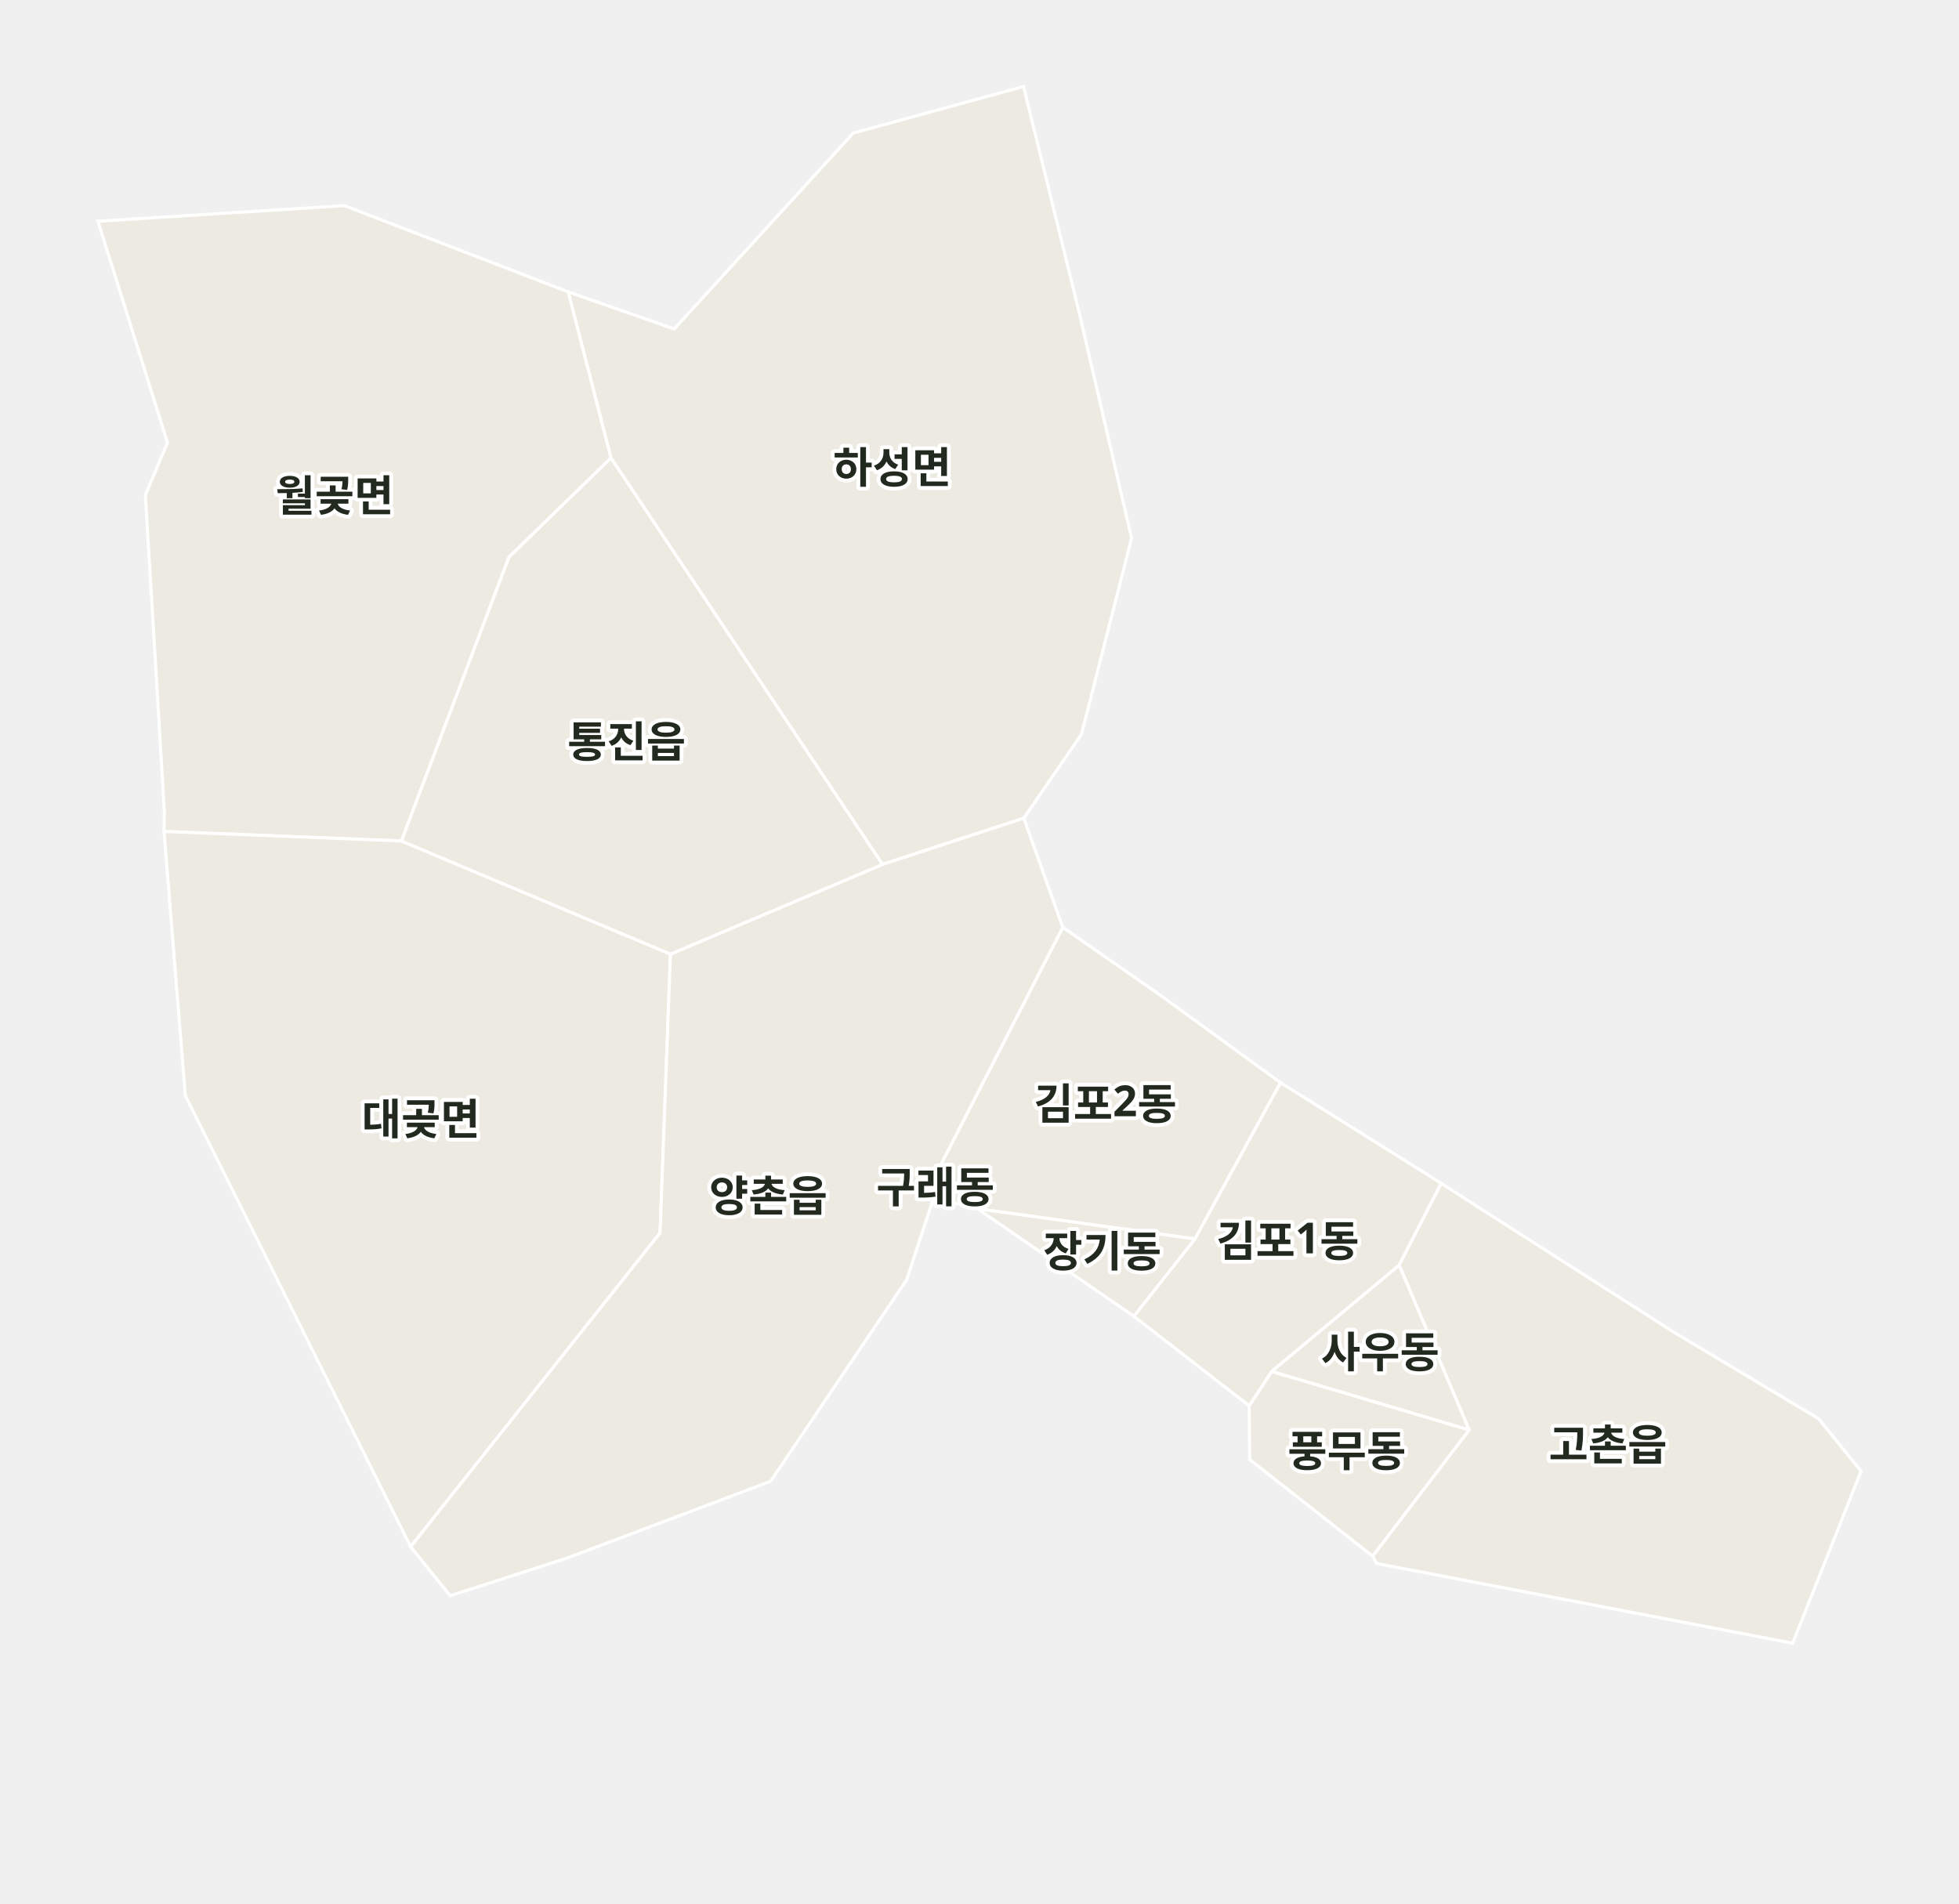
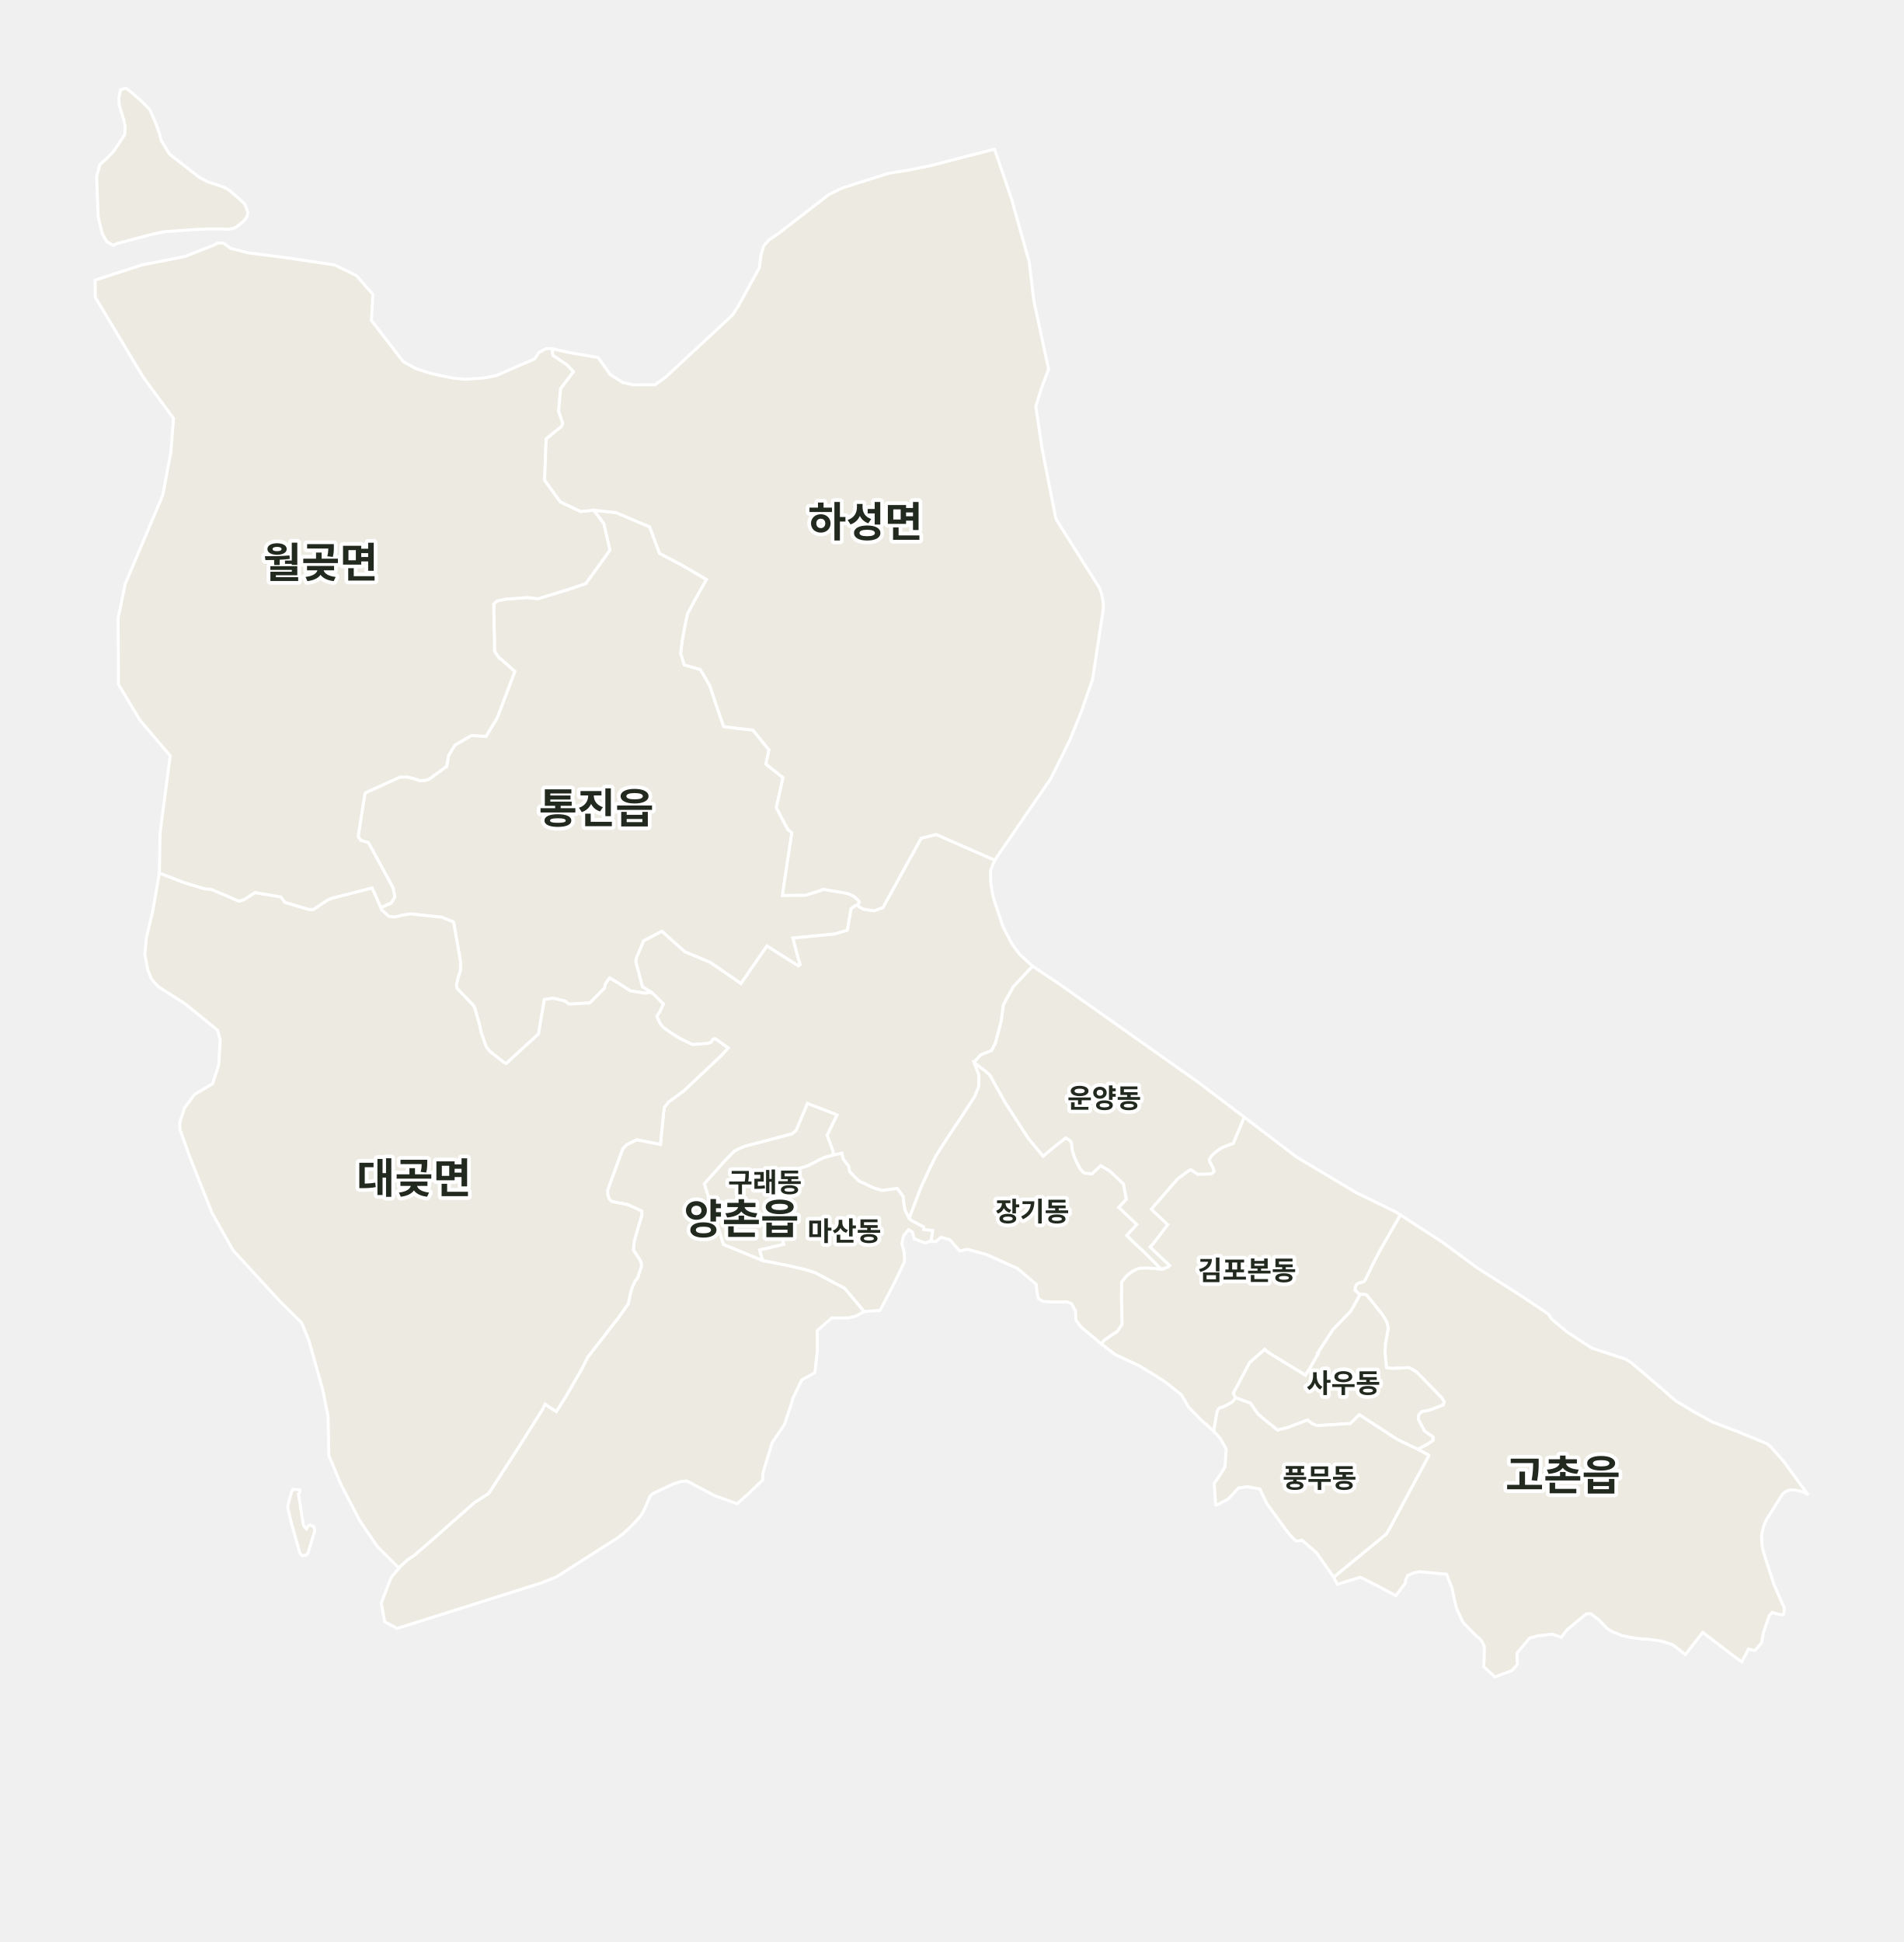
- <svg xmlns="http://www.w3.org/2000/svg" id="gimpo-map" viewBox="0 0 640 622">
+ <svg xmlns="http://www.w3.org/2000/svg" id="gimpo-map" viewBox="0 0 640 653">
  <style>
path { fill: #eceae1; stroke: #ffffff; stroke-width: 1; }
text.sgg-label {
  fill: #22291f;
  font-family: "Pretendard", "Noto Sans KR", "Malgun Gothic", sans-serif;
  font-weight: 700;
  text-anchor: middle;
  pointer-events: none;
  paint-order: stroke;
  stroke: #ffffff;
  stroke-width: 2.5px;
  stroke-linejoin: round;
}
+ text.sgg-label.small { font-size: 9px; }
</style>
  <g class="sgg-paths">
-     <path id="emd-3123058" data-name="구래동" d="M 305.54,391.55 L 304.23,393.73 L 306.94,381.34 L 305.54,391.55 Z" />
-     <path id="emd-3123057" data-name="김포2동" d="M 347.20,302.98 L 378.66,324.86 L 418.35,353.74 L 390.39,404.79 L 319.38,394.93 L 305.54,391.55 L 306.94,381.34 L 347.20,302.98 Z" />
-     <path id="emd-3123056" data-name="장기동" d="M 319.38,394.93 L 390.39,404.79 L 370.47,430.08 L 319.38,394.93 Z" />
-     <path id="emd-3123054" data-name="풍무동" d="M 415.45,448.05 L 480.00,467.18 L 448.46,508.44 L 408.27,476.85 L 408.10,459.29 L 415.45,448.05 Z" />
-     <path id="emd-3123053" data-name="사우동" d="M 457.13,413.31 L 480.00,467.18 L 415.45,448.05 L 457.13,413.31 Z" />
-     <path id="emd-3123051" data-name="김포1동" d="M 418.35,353.74 L 470.85,386.61 L 457.13,413.31 L 415.45,448.05 L 408.10,459.29 L 370.47,430.08 L 390.39,404.79 L 418.35,353.74 Z" />
-     <path id="emd-3123036" data-name="하성면" d="M 352.58,102.24 L 369.68,175.81 L 353.32,239.89 L 334.47,267.32 L 288.30,282.43 L 199.59,149.64 L 185.63,95.38 L 220.26,107.48 L 278.73,43.50 L 334.39,28.26 L 352.58,102.24 Z" />
-     <path id="emd-3123035" data-name="월곶면" d="M 185.63,95.38 L 199.59,149.64 L 166.27,182.05 L 131.15,274.77 L 53.59,271.66 L 53.69,264.87 L 47.49,161.71 L 54.72,144.62 L 32.00,72.29 L 112.52,67.19 L 185.63,95.38 Z" />
-     <path id="emd-3123034" data-name="대곶면" d="M 131.15,274.77 L 219.04,311.73 L 215.64,402.84 L 134.15,505.36 L 60.55,357.96 L 53.59,271.66 L 131.15,274.77 Z" />
-     <path id="emd-3123013" data-name="양촌읍" d="M 288.30,282.43 L 334.47,267.32 L 347.20,302.98 L 306.94,381.34 L 304.23,393.73 L 296.19,418.14 L 251.76,483.96 L 185.35,509.02 L 147.08,521.36 L 134.15,505.36 L 215.64,402.84 L 219.04,311.73 L 288.30,282.43 Z" />
-     <path id="emd-3123012" data-name="고촌읍" d="M 470.85,386.61 L 481.02,393.18 L 546.63,435.13 L 594.13,463.54 L 608.00,480.67 L 585.66,536.86 L 449.68,510.80 L 448.46,508.44 L 480.00,467.18 L 457.13,413.31 L 470.85,386.61 Z" />
-     <path id="emd-3123011" data-name="통진읍" d="M 131.15,274.77 L 166.27,182.05 L 199.59,149.64 L 288.30,282.43 L 219.04,311.73 L 131.15,274.77 Z" />
+     <path id="emd-1" data-name="통진읍" d="M 288.30,304.33 L 287.47,304.57 L 286.18,305.59 L 285.12,311.63 L 284.92,312.80 L 280.72,314.06 L 266.63,315.42 L 266.90,316.49 L 268.32,321.88 L 269.08,324.35 L 268.43,324.79 L 257.87,318.11 L 249.13,330.74 L 238.94,323.69 L 230.28,320.04 L 222.53,313.16 L 216.42,316.37 L 213.93,322.32 L 213.81,323.35 L 216.04,331.78 L 219.04,333.64 L 217.01,333.98 L 211.94,333.18 L 207.72,330.47 L 204.99,328.83 L 204.85,328.98 L 203.46,331.07 L 203.42,331.75 L 203.35,332.13 L 202.49,333.04 L 202.20,333.33 L 198.31,337.24 L 191.68,337.63 L 191.08,337.54 L 190.56,337.08 L 190.17,336.68 L 186.99,335.87 L 186.25,335.77 L 186.18,335.76 L 185.88,335.72 L 185.63,335.70 L 185.41,335.72 L 183.03,336.12 L 181.08,347.66 L 170.22,357.59 L 169.50,357.30 L 164.62,353.45 L 164.32,353.08 L 163.52,352.07 L 161.78,347.24 L 161.25,344.64 L 161.19,344.43 L 161.03,343.86 L 160.66,342.60 L 159.65,339.10 L 159.56,338.88 L 159.17,338.10 L 159.05,337.96 L 158.94,337.84 L 157.85,336.70 L 154.49,333.21 L 153.70,332.40 L 153.46,331.26 L 153.97,328.91 L 154.77,326.41 L 154.89,323.67 L 152.63,310.72 L 152.44,310.01 L 148.56,308.42 L 138.04,307.31 L 135.09,307.78 L 133.01,308.31 L 132.41,308.36 L 130.77,308.12 L 129.74,307.24 L 129.35,306.88 L 128.29,305.92 L 128.07,305.16 L 131.51,303.65 L 132.75,301.58 L 132.15,298.58 L 131.15,296.69 L 126.02,287.27 L 123.85,283.34 L 121.32,282.58 L 120.42,281.28 L 122.66,267.09 L 122.92,266.56 L 123.01,266.50 L 134.50,261.29 L 135.75,261.28 L 137.09,261.28 L 139.34,261.86 L 140.54,262.22 L 141.06,262.54 L 142.84,262.41 L 144.25,262.00 L 150.21,257.66 L 150.80,254.09 L 151.58,252.77 L 152.96,250.56 L 158.47,247.31 L 163.43,247.58 L 167.18,241.35 L 173.10,225.79 L 168.10,221.36 L 167.93,221.40 L 167.46,220.77 L 166.31,219.04 L 165.99,203.09 L 167.12,202.10 L 169.92,201.47 L 177.25,200.91 L 180.90,201.32 L 190.90,198.26 L 196.95,196.24 L 199.24,193.08 L 205.07,184.99 L 203.02,176.09 L 199.59,171.55 L 207.17,172.37 L 218.45,177.17 L 221.77,186.07 L 228.95,189.84 L 234.72,193.19 L 237.56,194.86 L 236.01,197.61 L 233.51,202.04 L 231.21,206.38 L 230.37,210.27 L 229.48,215.07 L 229.22,217.01 L 228.91,219.67 L 230.08,223.57 L 235.48,225.12 L 238.72,230.62 L 238.73,230.72 L 238.74,230.81 L 239.64,233.50 L 241.35,238.57 L 243.35,244.33 L 247.73,244.88 L 252.15,245.36 L 252.98,245.47 L 253.40,245.79 L 258.57,252.13 L 257.53,256.93 L 263.28,261.47 L 261.50,269.53 L 261.06,271.51 L 262.08,273.54 L 262.40,274.18 L 263.71,276.65 L 264.93,278.92 L 265.48,279.36 L 266.25,279.98 L 266.24,280.13 L 265.98,281.83 L 264.94,288.62 L 263.40,298.82 L 263.09,301.09 L 270.92,300.99 L 275.60,299.52 L 276.13,299.28 L 276.65,299.05 L 277.00,299.06 L 277.09,299.06 L 284.58,300.35 L 285.19,300.52 L 285.41,300.60 L 285.75,300.73 L 287.00,301.34 L 287.46,301.67 L 288.62,302.78 L 288.85,303.12 L 288.95,303.43 L 288.30,304.33 Z" />
+     <path id="emd-2" data-name="고촌읍" d="M 481.02,415.10 L 484.68,417.46 L 488.72,420.43 L 496.70,426.31 L 499.27,427.95 L 502.24,429.84 L 505.39,431.84 L 509.57,434.50 L 511.31,435.65 L 515.81,438.62 L 516.23,438.90 L 518.02,440.09 L 518.31,440.29 L 520.67,441.90 L 521.24,442.81 L 521.71,443.54 L 525.75,446.89 L 526.08,447.17 L 526.51,447.52 L 527.10,448.01 L 535.20,453.28 L 546.63,457.04 L 548.41,458.15 L 554.55,463.33 L 556.29,464.83 L 558.84,467.04 L 562.27,470.01 L 562.76,470.44 L 563.51,471.09 L 569.73,474.81 L 571.83,475.97 L 573.69,476.99 L 573.93,477.12 L 575.20,477.82 L 575.89,478.19 L 581.94,480.50 L 582.55,480.73 L 584.76,481.57 L 593.17,485.05 L 594.14,485.45 L 595.30,486.40 L 599.58,491.18 L 606.58,500.80 L 607.81,502.34 L 608.00,502.59 L 606.78,501.90 L 606.08,501.60 L 605.18,501.37 L 603.94,501.09 L 602.90,501.01 L 602.61,500.98 L 601.88,501.01 L 600.74,501.39 L 600.06,501.80 L 599.40,502.38 L 598.91,503.10 L 594.07,510.77 L 593.48,512.01 L 593.20,512.68 L 592.72,514.31 L 592.53,515.08 L 592.46,515.39 L 592.30,516.45 L 592.38,517.85 L 592.39,517.98 L 592.47,519.48 L 592.76,521.21 L 593.32,523.02 L 593.41,523.30 L 596.35,532.45 L 599.43,539.55 L 599.81,540.22 L 599.84,540.32 L 599.96,540.86 L 599.77,542.74 L 599.55,543.00 L 597.50,542.69 L 595.88,542.18 L 595.61,542.48 L 594.91,543.26 L 592.97,548.80 L 592.31,552.32 L 592.07,552.72 L 590.80,554.15 L 590.17,554.82 L 590.09,554.88 L 589.72,554.98 L 587.92,554.49 L 585.66,558.78 L 584.05,557.67 L 582.60,556.58 L 572.52,548.88 L 571.69,549.95 L 570.52,551.47 L 570.14,551.95 L 569.64,552.59 L 566.70,556.32 L 562.36,552.99 L 558.73,551.87 L 556.15,551.44 L 553.93,551.17 L 552.15,551.12 L 548.34,550.60 L 545.37,549.97 L 545.25,549.92 L 545.18,549.89 L 541.86,548.52 L 541.67,548.40 L 541.02,548.00 L 540.70,547.80 L 540.46,547.65 L 539.33,546.46 L 538.95,546.06 L 537.61,544.66 L 534.87,542.61 L 533.37,542.68 L 526.87,548.01 L 524.97,550.54 L 521.94,549.49 L 517.19,550.03 L 515.08,550.58 L 514.31,550.79 L 510.05,555.93 L 510.05,556.01 L 510.07,556.36 L 510.09,557.02 L 510.20,559.68 L 508.42,561.71 L 502.63,563.87 L 498.88,560.42 L 499.03,557.85 L 499.06,556.73 L 499.08,553.57 L 498.23,551.83 L 497.36,550.76 L 496.86,550.49 L 495.99,549.71 L 492.31,545.94 L 492.18,545.80 L 492.01,545.61 L 491.78,545.18 L 491.65,544.94 L 491.39,544.42 L 489.76,540.77 L 489.56,539.99 L 488.98,537.77 L 488.74,536.57 L 488.20,533.87 L 486.38,529.34 L 477.26,528.48 L 475.75,528.82 L 475.19,528.95 L 473.33,529.76 L 473.20,530.04 L 472.52,531.53 L 472.60,532.24 L 469.31,536.56 L 463.75,533.54 L 457.73,530.49 L 457.39,530.36 L 456.57,530.60 L 454.03,531.38 L 449.68,532.72 L 448.46,530.36 L 449.71,529.26 L 454.76,525.12 L 464.57,517.09 L 466.13,515.81 L 466.25,515.60 L 467.25,513.92 L 480.30,489.67 L 480.36,489.32 L 480.01,489.09 L 476.69,487.31 L 480.17,485.45 L 481.84,484.33 L 481.81,483.18 L 480.26,482.09 L 478.97,481.19 L 476.88,477.22 L 477.02,475.70 L 478.10,474.61 L 480.50,474.19 L 485.25,472.40 L 485.60,471.38 L 484.83,470.08 L 476.39,461.43 L 476.17,461.25 L 473.95,459.97 L 473.82,459.93 L 473.76,459.91 L 473.69,459.89 L 473.22,459.88 L 471.17,460.00 L 469.33,460.10 L 468.63,460.16 L 468.48,460.15 L 467.97,460.12 L 466.20,459.89 L 465.71,454.91 L 465.82,451.56 L 465.99,451.13 L 466.72,446.99 L 466.76,446.55 L 466.40,444.94 L 466.37,444.86 L 466.12,444.27 L 465.55,443.23 L 465.44,443.05 L 464.74,441.97 L 464.22,441.31 L 459.68,435.67 L 459.56,435.53 L 459.42,435.36 L 458.79,435.25 L 457.92,435.22 L 457.13,435.23 L 455.84,434.08 L 455.74,434.00 L 455.59,433.86 L 455.65,433.42 L 455.66,433.33 L 455.70,433.11 L 455.84,432.50 L 455.98,432.18 L 456.16,431.84 L 456.21,431.79 L 456.32,431.67 L 456.77,431.47 L 457.52,431.23 L 458.25,431.06 L 458.73,430.82 L 458.96,430.47 L 460.12,428.14 L 460.88,426.56 L 461.20,425.82 L 463.87,420.64 L 470.85,408.52 L 481.02,415.10 Z" />
+     <path id="emd-3" data-name="양촌읍" d="M 334.47,289.23 L 333.05,292.69 L 333.13,296.95 L 333.96,301.72 L 337.01,310.88 L 337.28,311.70 L 338.54,314.12 L 340.23,317.34 L 340.76,318.07 L 342.87,320.93 L 347.20,324.89 L 340.66,331.89 L 337.39,337.87 L 336.70,343.17 L 334.76,350.62 L 333.44,353.23 L 330.30,354.48 L 329.65,354.82 L 327.83,356.84 L 327.63,357.41 L 329.11,361.37 L 329.10,365.36 L 327.78,368.66 L 322.39,376.94 L 321.05,378.89 L 316.73,385.49 L 314.68,388.72 L 313.15,391.78 L 309.71,399.18 L 305.68,409.73 L 304.26,406.85 L 303.94,404.92 L 303.62,402.30 L 301.68,399.64 L 296.54,400.29 L 293.92,399.49 L 293.10,399.13 L 291.83,398.58 L 290.84,398.03 L 288.89,397.21 L 287.55,395.92 L 286.53,394.85 L 286.21,394.52 L 285.69,393.97 L 285.35,392.16 L 283.46,389.66 L 283.04,387.77 L 280.16,388.40 L 280.06,387.00 L 278.09,381.74 L 281.40,374.93 L 279.92,374.30 L 279.85,374.27 L 271.52,371.06 L 269.77,375.23 L 268.87,377.36 L 268.22,378.91 L 267.72,380.11 L 266.28,381.30 L 258.76,383.27 L 250.42,385.45 L 249.81,385.72 L 249.45,385.87 L 247.87,386.58 L 247.03,387.01 L 244.79,389.26 L 243.60,390.46 L 236.85,398.07 L 239.36,406.02 L 243.28,418.46 L 256.45,423.84 L 265.46,425.63 L 270.81,426.89 L 274.04,427.89 L 284.06,433.20 L 290.57,440.99 L 287.92,442.47 L 285.33,443.15 L 280.15,443.17 L 279.79,443.09 L 274.78,447.41 L 274.83,453.93 L 274.03,461.30 L 273.87,461.61 L 273.80,461.65 L 269.59,464.01 L 266.56,470.26 L 266.23,471.58 L 266.19,471.71 L 263.80,478.92 L 259.58,485.19 L 256.52,495.37 L 256.41,497.70 L 252.10,501.82 L 247.89,505.65 L 240.32,502.92 L 232.71,498.91 L 232.04,498.50 L 230.73,497.96 L 229.06,498.15 L 228.97,498.18 L 227.55,498.60 L 226.80,498.85 L 226.51,498.95 L 226.20,499.05 L 224.55,499.82 L 219.44,502.26 L 218.55,503.16 L 218.26,503.84 L 218.02,504.39 L 217.72,505.10 L 216.69,507.48 L 216.15,508.46 L 215.59,509.49 L 213.72,511.66 L 212.42,512.95 L 212.01,513.36 L 211.29,514.07 L 209.65,515.60 L 208.82,516.22 L 207.39,517.28 L 187.04,530.27 L 186.74,530.39 L 185.72,530.79 L 185.34,530.95 L 182.05,532.25 L 161.01,538.89 L 147.08,543.29 L 133.54,547.56 L 129.74,545.53 L 129.37,545.33 L 128.19,539.04 L 131.51,530.43 L 134.15,527.28 L 134.78,526.53 L 135.63,525.75 L 137.04,524.46 L 139.29,522.98 L 143.66,519.19 L 146.75,516.51 L 159.47,505.27 L 164.30,502.17 L 174.31,486.73 L 182.42,473.91 L 183.27,472.15 L 187.02,474.64 L 190.17,469.74 L 195.60,460.31 L 197.64,456.31 L 204.61,447.32 L 207.74,443.35 L 211.28,438.32 L 211.95,434.99 L 212.48,433.16 L 212.62,432.73 L 213.33,431.17 L 213.41,431.01 L 213.61,430.65 L 213.70,430.54 L 213.84,430.35 L 213.91,430.27 L 214.02,430.13 L 214.27,429.83 L 214.45,429.56 L 214.57,429.32 L 214.65,429.03 L 214.68,428.83 L 214.80,428.39 L 214.99,427.71 L 215.42,426.57 L 215.62,426.06 L 215.63,425.60 L 215.64,424.75 L 214.89,423.17 L 214.63,422.82 L 214.54,422.71 L 214.32,422.41 L 212.95,420.25 L 213.26,417.32 L 214.49,412.96 L 215.79,408.71 L 215.81,407.43 L 215.77,407.24 L 211.12,405.07 L 210.69,404.98 L 208.62,404.59 L 207.50,404.38 L 207.23,404.33 L 205.78,404.01 L 205.72,403.97 L 205.36,403.73 L 205.02,403.41 L 204.75,402.91 L 204.41,401.96 L 204.33,401.42 L 204.30,400.19 L 209.40,386.27 L 210.39,385.23 L 210.68,384.92 L 214.09,383.22 L 221.98,384.78 L 222.07,384.80 L 222.36,381.82 L 222.57,379.73 L 223.05,374.93 L 223.09,374.53 L 223.10,374.43 L 223.37,372.33 L 224.82,370.55 L 227.62,368.48 L 229.95,366.77 L 234.95,362.05 L 242.27,355.16 L 243.53,353.79 L 244.51,352.72 L 244.84,352.36 L 240.61,349.38 L 240.31,349.28 L 239.66,349.54 L 239.15,350.39 L 238.22,350.81 L 237.47,350.88 L 236.81,350.94 L 233.60,351.19 L 232.76,351.22 L 228.54,349.15 L 228.31,349.02 L 227.78,348.71 L 225.52,347.23 L 223.17,345.60 L 222.03,344.31 L 220.84,341.77 L 221.91,340.04 L 223.04,337.60 L 220.67,335.24 L 219.04,333.64 L 216.04,331.78 L 213.81,323.35 L 213.93,322.32 L 216.42,316.37 L 222.53,313.16 L 230.28,320.04 L 238.94,323.69 L 249.13,330.74 L 257.87,318.11 L 268.43,324.79 L 269.08,324.35 L 268.32,321.88 L 266.90,316.49 L 266.63,315.42 L 280.72,314.06 L 284.92,312.80 L 285.12,311.63 L 286.18,305.59 L 287.47,304.57 L 288.30,304.33 L 289.03,304.98 L 289.15,305.05 L 289.83,305.42 L 290.34,305.69 L 292.01,305.98 L 293.94,306.23 L 296.85,305.18 L 302.33,295.25 L 309.75,281.83 L 314.80,280.59 L 319.94,282.85 L 334.47,289.23 Z" />
+     <path id="emd-4" data-name="대곶면" d="M 102.97,514.05 L 103.04,514.11 L 103.51,513.28 L 104.02,512.81 L 104.93,513.08 L 105.38,513.21 L 105.87,514.51 L 103.61,522.07 L 103.37,522.52 L 102.89,522.89 L 102.77,522.92 L 102.22,523.04 L 101.56,523.08 L 101.48,522.98 L 100.79,522.14 L 97.96,512.00 L 97.89,511.72 L 97.82,511.45 L 96.90,507.62 L 96.73,506.65 L 96.88,505.88 L 98.03,501.66 L 98.42,500.82 L 99.53,500.84 L 100.78,501.01 L 100.79,501.84 L 100.35,502.28 L 100.41,502.72 L 100.48,503.21 L 101.93,512.34 L 102.04,512.72 L 102.13,513.01 L 102.42,513.46 L 102.62,513.68 L 102.97,514.05 Z M 128.07,305.16 L 128.29,305.92 L 129.35,306.88 L 129.74,307.24 L 130.77,308.12 L 132.41,308.36 L 133.01,308.31 L 135.09,307.78 L 138.04,307.31 L 148.56,308.42 L 152.44,310.01 L 152.63,310.72 L 154.89,323.67 L 154.77,326.41 L 153.97,328.91 L 153.46,331.26 L 153.70,332.40 L 154.49,333.21 L 157.85,336.70 L 158.94,337.84 L 159.05,337.96 L 159.17,338.10 L 159.56,338.88 L 159.65,339.10 L 160.66,342.60 L 161.03,343.86 L 161.19,344.43 L 161.25,344.64 L 161.78,347.24 L 163.52,352.07 L 164.32,353.08 L 164.62,353.45 L 169.50,357.30 L 170.22,357.59 L 181.08,347.66 L 183.03,336.12 L 185.41,335.72 L 185.63,335.70 L 185.88,335.72 L 186.18,335.76 L 186.25,335.77 L 186.99,335.87 L 190.17,336.68 L 190.56,337.08 L 191.08,337.54 L 191.68,337.63 L 198.31,337.24 L 202.20,333.33 L 202.49,333.04 L 203.35,332.13 L 203.42,331.75 L 203.46,331.07 L 204.85,328.98 L 204.99,328.83 L 207.72,330.47 L 211.94,333.18 L 217.01,333.98 L 219.04,333.64 L 220.67,335.24 L 223.04,337.60 L 221.91,340.04 L 220.84,341.77 L 222.03,344.31 L 223.17,345.60 L 225.52,347.23 L 227.78,348.71 L 228.31,349.02 L 228.54,349.15 L 232.76,351.22 L 233.60,351.19 L 236.81,350.94 L 237.47,350.88 L 238.22,350.81 L 239.15,350.39 L 239.66,349.54 L 240.31,349.28 L 240.61,349.38 L 244.84,352.36 L 244.51,352.72 L 243.53,353.79 L 242.27,355.16 L 234.95,362.05 L 229.95,366.77 L 227.62,368.48 L 224.82,370.55 L 223.37,372.33 L 223.10,374.43 L 223.09,374.53 L 223.05,374.93 L 222.57,379.73 L 222.36,381.82 L 222.07,384.80 L 221.98,384.78 L 214.09,383.22 L 210.68,384.92 L 210.39,385.23 L 209.40,386.27 L 204.30,400.19 L 204.33,401.42 L 204.41,401.96 L 204.75,402.91 L 205.02,403.41 L 205.36,403.73 L 205.72,403.97 L 205.78,404.01 L 207.23,404.33 L 207.50,404.38 L 208.62,404.59 L 210.69,404.98 L 211.12,405.07 L 215.77,407.24 L 215.81,407.43 L 215.79,408.71 L 214.49,412.96 L 213.26,417.32 L 212.95,420.25 L 214.32,422.41 L 214.54,422.71 L 214.63,422.82 L 214.89,423.17 L 215.64,424.75 L 215.63,425.60 L 215.62,426.06 L 215.42,426.57 L 214.99,427.71 L 214.80,428.39 L 214.68,428.83 L 214.65,429.03 L 214.57,429.32 L 214.45,429.56 L 214.27,429.83 L 214.02,430.13 L 213.91,430.27 L 213.84,430.35 L 213.70,430.54 L 213.61,430.65 L 213.41,431.01 L 213.33,431.17 L 212.62,432.73 L 212.48,433.16 L 211.95,434.99 L 211.28,438.32 L 207.74,443.35 L 204.61,447.32 L 197.64,456.31 L 195.60,460.31 L 190.17,469.74 L 187.02,474.64 L 183.27,472.15 L 182.42,473.91 L 174.31,486.73 L 164.30,502.17 L 159.47,505.27 L 146.75,516.51 L 143.66,519.19 L 139.29,522.98 L 137.04,524.46 L 135.63,525.75 L 134.78,526.53 L 134.15,527.28 L 126.87,520.03 L 125.76,518.39 L 120.93,511.27 L 114.60,499.08 L 110.56,489.35 L 110.46,483.89 L 110.44,482.79 L 110.31,476.25 L 108.56,467.47 L 105.62,456.98 L 103.91,450.87 L 101.41,444.77 L 94.10,437.56 L 78.35,420.38 L 71.30,407.86 L 66.40,395.55 L 64.66,391.16 L 63.97,389.43 L 60.55,379.88 L 60.42,377.54 L 62.03,372.57 L 65.43,368.01 L 71.47,364.42 L 73.57,357.99 L 74.03,349.75 L 74.04,349.68 L 73.14,346.39 L 71.69,345.21 L 62.19,337.49 L 57.54,334.51 L 53.18,331.74 L 53.07,331.62 L 50.94,329.24 L 49.67,326.09 L 48.70,320.87 L 49.24,315.25 L 49.28,315.06 L 51.02,307.78 L 51.20,307.03 L 51.37,306.32 L 53.59,293.57 L 61.81,296.73 L 68.78,298.85 L 70.96,299.02 L 76.26,301.24 L 80.30,303.02 L 82.09,302.48 L 85.75,300.12 L 94.45,301.60 L 95.81,303.40 L 103.79,305.79 L 104.07,305.79 L 105.41,305.78 L 110.16,302.62 L 111.46,302.07 L 125.15,298.55 L 128.07,305.16 Z" />
+     <path id="emd-5" data-name="월곶면" d="M 185.63,117.28 L 185.92,119.46 L 190.78,122.76 L 191.75,123.81 L 192.83,124.98 L 188.51,130.69 L 187.84,138.28 L 188.22,139.38 L 189.19,142.20 L 188.86,143.37 L 186.51,145.26 L 183.64,147.57 L 183.12,161.43 L 188.38,168.74 L 195.22,171.98 L 196.59,171.85 L 199.59,171.55 L 203.02,176.09 L 205.07,184.99 L 199.24,193.08 L 196.95,196.24 L 190.90,198.26 L 180.90,201.32 L 177.25,200.91 L 169.92,201.47 L 167.12,202.10 L 165.99,203.09 L 166.31,219.04 L 167.46,220.77 L 167.93,221.40 L 168.10,221.36 L 173.10,225.79 L 167.18,241.35 L 163.43,247.58 L 158.47,247.31 L 152.96,250.56 L 151.58,252.77 L 150.80,254.09 L 150.21,257.66 L 144.25,262.00 L 142.84,262.41 L 141.06,262.54 L 140.54,262.22 L 139.34,261.86 L 137.09,261.28 L 135.75,261.28 L 134.50,261.29 L 123.01,266.50 L 122.92,266.56 L 122.66,267.09 L 120.42,281.28 L 121.32,282.58 L 123.85,283.34 L 126.02,287.27 L 131.15,296.69 L 132.15,298.58 L 132.75,301.58 L 131.51,303.65 L 128.07,305.16 L 125.15,298.55 L 111.46,302.07 L 110.16,302.62 L 105.41,305.78 L 104.07,305.79 L 103.79,305.79 L 95.81,303.40 L 94.45,301.60 L 85.75,300.12 L 82.09,302.48 L 80.30,303.02 L 76.26,301.24 L 70.96,299.02 L 68.78,298.85 L 61.81,296.73 L 53.59,293.57 L 53.70,286.78 L 53.80,280.32 L 53.82,280.13 L 55.08,270.55 L 55.99,263.61 L 56.26,261.50 L 57.20,254.32 L 57.22,254.22 L 57.23,254.13 L 53.53,249.78 L 47.03,242.12 L 41.35,232.63 L 39.84,230.10 L 39.72,207.87 L 41.15,200.95 L 42.10,196.36 L 43.88,192.17 L 46.68,185.53 L 47.33,184.01 L 47.49,183.62 L 54.72,166.52 L 57.27,153.03 L 57.46,152.00 L 58.35,140.69 L 48.13,126.80 L 47.90,126.42 L 47.63,125.96 L 32.03,99.94 L 32.00,94.19 L 47.76,89.08 L 51.19,88.41 L 62.26,86.23 L 72.12,82.32 L 73.28,81.69 L 75.17,81.78 L 76.06,82.43 L 77.55,83.51 L 83.60,85.06 L 84.34,85.12 L 96.68,86.72 L 112.52,89.09 L 119.83,92.65 L 125.35,98.95 L 124.98,106.53 L 124.82,107.66 L 135.54,121.56 L 139.77,123.92 L 143.78,125.20 L 144.65,125.48 L 147.94,126.26 L 152.43,127.16 L 156.35,127.51 L 156.80,127.49 L 162.65,127.11 L 163.21,127.00 L 164.94,126.66 L 166.81,126.29 L 166.93,126.26 L 179.80,120.66 L 180.01,120.34 L 181.21,118.52 L 183.66,117.21 L 185.63,117.28 Z M 78.14,76.86 L 76.44,77.08 L 74.18,76.97 L 69.15,76.98 L 68.86,77.00 L 65.68,77.16 L 55.25,77.93 L 51.37,78.72 L 45.36,80.30 L 39.33,81.90 L 38.08,82.48 L 36.65,81.68 L 35.93,81.28 L 34.39,78.63 L 33.01,72.93 L 32.50,59.32 L 33.46,55.77 L 33.56,55.39 L 35.93,53.22 L 38.16,50.96 L 41.94,45.28 L 42.06,42.40 L 41.61,40.27 L 40.36,36.22 L 40.08,35.33 L 39.97,32.88 L 40.55,30.17 L 41.47,29.92 L 42.35,29.68 L 42.44,29.74 L 44.30,31.11 L 47.54,34.01 L 50.40,36.90 L 52.33,41.35 L 53.64,45.00 L 54.20,47.25 L 57.00,51.83 L 66.88,59.53 L 69.62,61.06 L 74.98,62.84 L 76.09,63.36 L 77.24,64.11 L 79.69,66.23 L 81.36,67.75 L 82.35,68.75 L 83.33,71.29 L 83.30,71.52 L 83.22,72.22 L 82.90,73.11 L 81.64,74.64 L 79.38,76.38 L 78.14,76.86 Z" />
+     <path id="emd-6" data-name="하성면" d="M 352.58,124.14 L 350.28,130.26 L 348.27,136.66 L 350.35,150.61 L 351.53,156.71 L 355.00,174.24 L 355.02,174.30 L 355.29,174.91 L 362.52,186.37 L 365.28,190.74 L 368.27,195.47 L 369.68,197.71 L 370.41,199.70 L 370.96,202.59 L 370.97,204.85 L 368.44,221.37 L 367.36,228.44 L 367.03,229.37 L 363.45,239.68 L 362.86,241.12 L 359.62,249.09 L 353.32,261.79 L 334.47,289.23 L 319.94,282.85 L 314.80,280.59 L 309.75,281.83 L 302.33,295.25 L 296.85,305.18 L 293.94,306.23 L 292.01,305.98 L 290.34,305.69 L 289.83,305.42 L 289.15,305.05 L 289.03,304.98 L 288.30,304.33 L 288.95,303.43 L 288.85,303.12 L 288.62,302.78 L 287.46,301.67 L 287.00,301.34 L 285.75,300.73 L 285.41,300.60 L 285.19,300.52 L 284.58,300.35 L 277.09,299.06 L 277.00,299.06 L 276.65,299.05 L 276.13,299.28 L 275.60,299.52 L 270.92,300.99 L 263.09,301.09 L 263.40,298.82 L 264.94,288.62 L 265.98,281.83 L 266.24,280.13 L 266.25,279.98 L 265.48,279.36 L 264.93,278.92 L 263.71,276.65 L 262.40,274.18 L 262.08,273.54 L 261.06,271.51 L 261.50,269.53 L 263.28,261.47 L 257.53,256.93 L 258.57,252.13 L 253.40,245.79 L 252.98,245.47 L 252.15,245.36 L 247.73,244.88 L 243.35,244.33 L 241.35,238.57 L 239.64,233.50 L 238.74,230.81 L 238.73,230.72 L 238.72,230.62 L 235.48,225.12 L 230.08,223.57 L 228.91,219.67 L 229.22,217.01 L 229.48,215.07 L 230.37,210.27 L 231.21,206.38 L 233.51,202.04 L 236.01,197.61 L 237.56,194.86 L 234.72,193.19 L 228.95,189.84 L 221.77,186.07 L 218.45,177.17 L 207.17,172.37 L 199.59,171.55 L 196.59,171.85 L 195.22,171.98 L 188.38,168.74 L 183.12,161.43 L 183.64,147.57 L 186.51,145.26 L 188.86,143.37 L 189.19,142.20 L 188.22,139.38 L 187.84,138.28 L 188.51,130.69 L 192.83,124.98 L 191.75,123.81 L 190.78,122.76 L 185.92,119.46 L 185.63,117.28 L 192.36,118.74 L 196.23,119.39 L 201.09,120.21 L 203.63,123.74 L 205.14,125.91 L 209.35,128.59 L 211.20,129.02 L 212.88,129.41 L 216.48,129.40 L 220.00,129.38 L 220.26,129.38 L 223.77,126.85 L 246.33,105.90 L 246.74,105.26 L 246.84,105.10 L 248.17,103.03 L 255.33,90.05 L 255.82,86.01 L 256.81,82.64 L 258.65,80.62 L 261.66,78.59 L 278.73,65.40 L 283.25,63.20 L 298.84,58.26 L 305.38,57.23 L 312.92,55.69 L 334.39,50.15 L 337.85,60.22 L 340.20,67.19 L 346.07,88.11 L 346.67,93.21 L 347.38,99.29 L 347.57,100.90 L 349.54,110.05 L 352.58,124.14 Z" />
+     <path id="emd-7" data-name="김포본동" d="M 470.85,408.52 L 463.87,420.64 L 461.20,425.82 L 460.88,426.56 L 460.12,428.14 L 458.96,430.47 L 458.73,430.82 L 458.25,431.06 L 457.52,431.23 L 456.77,431.47 L 456.32,431.67 L 456.21,431.79 L 456.16,431.84 L 455.98,432.18 L 455.84,432.50 L 455.70,433.11 L 455.66,433.33 L 455.65,433.42 L 455.59,433.86 L 455.74,434.00 L 455.84,434.08 L 457.13,435.23 L 457.17,435.43 L 457.13,435.61 L 456.66,436.49 L 456.09,437.54 L 455.26,439.04 L 454.93,439.62 L 454.38,440.60 L 453.91,441.20 L 448.28,446.99 L 443.78,453.87 L 443.07,454.96 L 443.30,455.10 L 440.84,459.40 L 440.81,459.45 L 440.53,459.90 L 438.95,462.43 L 438.83,462.35 L 429.45,456.63 L 428.11,455.81 L 427.36,455.35 L 425.91,454.38 L 425.41,453.90 L 425.26,453.75 L 420.22,458.16 L 414.69,468.51 L 415.45,469.97 L 415.01,470.68 L 414.49,471.27 L 414.23,471.49 L 413.96,471.70 L 411.49,472.98 L 410.84,473.24 L 410.72,473.28 L 410.58,473.29 L 410.42,473.30 L 410.26,473.35 L 410.13,473.42 L 409.94,473.57 L 409.80,473.69 L 409.35,474.45 L 409.24,474.73 L 408.10,481.21 L 404.08,477.67 L 399.49,472.98 L 398.85,471.69 L 397.13,468.89 L 396.00,468.00 L 392.45,465.20 L 390.92,464.08 L 383.02,459.21 L 374.94,455.45 L 370.47,452.00 L 370.58,451.77 L 371.02,450.85 L 373.49,449.08 L 375.52,447.78 L 375.99,447.23 L 376.07,447.12 L 377.15,445.45 L 377.27,445.16 L 377.16,440.77 L 377.08,437.70 L 377.05,436.43 L 377.14,431.10 L 377.99,429.99 L 378.56,429.26 L 379.48,428.39 L 380.51,427.67 L 380.68,427.55 L 380.83,427.45 L 382.11,426.78 L 382.93,426.52 L 383.09,426.47 L 383.85,426.39 L 385.36,426.34 L 390.39,426.70 L 390.69,426.67 L 391.68,426.46 L 392.83,425.93 L 393.26,425.50 L 391.36,423.77 L 387.76,420.36 L 386.89,419.51 L 386.69,419.31 L 387.07,418.88 L 387.63,418.28 L 387.94,417.94 L 392.60,411.80 L 387.21,406.70 L 387.10,406.59 L 395.85,396.48 L 396.22,396.17 L 396.28,396.13 L 396.49,395.97 L 398.62,394.40 L 399.26,393.96 L 399.63,393.71 L 400.37,393.26 L 402.71,394.82 L 407.13,394.72 L 407.67,394.46 L 408.22,393.81 L 407.96,393.05 L 407.70,392.34 L 406.95,390.99 L 406.77,390.67 L 406.66,390.47 L 406.65,390.21 L 406.63,389.90 L 407.27,388.76 L 407.42,388.62 L 408.38,387.67 L 408.82,387.26 L 409.62,386.70 L 410.45,386.12 L 411.82,385.51 L 412.18,385.35 L 414.66,384.47 L 414.93,383.82 L 418.35,375.65 L 436.07,389.12 L 456.15,401.11 L 467.59,406.67 L 469.24,407.48 L 470.85,408.52 Z" />
+     <path id="emd-8" data-name="사우동" d="M 476.69,487.31 L 469.83,484.04 L 457.09,475.72 L 454.01,478.67 L 443.02,479.36 L 442.49,479.27 L 441.05,478.62 L 439.66,477.49 L 433.06,479.99 L 429.55,480.87 L 424.61,476.89 L 423.90,476.28 L 422.93,475.42 L 420.44,471.84 L 415.45,469.97 L 414.69,468.51 L 420.22,458.16 L 425.26,453.75 L 425.41,453.90 L 425.91,454.38 L 427.36,455.35 L 428.11,455.81 L 429.45,456.63 L 438.83,462.35 L 438.95,462.43 L 440.53,459.90 L 440.81,459.45 L 440.84,459.40 L 443.30,455.10 L 443.07,454.96 L 443.78,453.87 L 448.28,446.99 L 453.91,441.20 L 454.38,440.60 L 454.93,439.62 L 455.26,439.04 L 456.09,437.54 L 456.66,436.49 L 457.13,435.61 L 457.17,435.43 L 457.13,435.23 L 457.92,435.22 L 458.79,435.25 L 459.42,435.36 L 459.56,435.53 L 459.68,435.67 L 464.22,441.31 L 464.74,441.97 L 465.44,443.05 L 465.55,443.23 L 466.12,444.27 L 466.37,444.86 L 466.40,444.94 L 466.76,446.55 L 466.72,446.99 L 465.99,451.13 L 465.82,451.56 L 465.71,454.91 L 466.20,459.89 L 467.97,460.12 L 468.48,460.15 L 468.63,460.16 L 469.33,460.10 L 471.17,460.00 L 473.22,459.88 L 473.69,459.89 L 473.76,459.91 L 473.82,459.93 L 473.95,459.97 L 476.17,461.25 L 476.39,461.43 L 484.83,470.08 L 485.60,471.38 L 485.25,472.40 L 480.50,474.19 L 478.10,474.61 L 477.02,475.70 L 476.88,477.22 L 478.97,481.19 L 480.26,482.09 L 481.81,483.18 L 481.84,484.33 L 480.17,485.45 L 476.69,487.31 Z" />
+     <path id="emd-9" data-name="풍무동" d="M 476.69,487.31 L 480.01,489.09 L 480.36,489.32 L 480.30,489.67 L 467.25,513.92 L 466.25,515.60 L 466.13,515.81 L 464.57,517.09 L 454.76,525.12 L 449.71,529.26 L 448.46,530.36 L 443.40,523.13 L 443.21,522.87 L 442.68,522.14 L 442.45,521.94 L 438.16,518.18 L 438.05,518.09 L 437.73,517.86 L 437.56,517.98 L 437.46,518.05 L 437.20,518.08 L 436.76,518.11 L 435.78,518.19 L 435.53,517.93 L 435.01,517.41 L 434.69,517.10 L 433.83,516.23 L 432.35,514.36 L 425.99,505.61 L 424.58,502.75 L 423.63,500.67 L 420.82,500.14 L 419.55,499.90 L 416.44,500.30 L 416.04,500.74 L 413.51,503.50 L 412.99,504.06 L 409.07,506.11 L 408.78,506.03 L 408.27,498.77 L 410.44,495.67 L 411.71,493.55 L 411.90,493.19 L 412.31,487.22 L 411.35,485.55 L 410.32,483.75 L 409.70,483.00 L 408.10,481.21 L 409.24,474.73 L 409.35,474.45 L 409.80,473.69 L 409.94,473.57 L 410.13,473.42 L 410.26,473.35 L 410.42,473.30 L 410.58,473.29 L 410.72,473.28 L 410.84,473.24 L 411.49,472.98 L 413.96,471.70 L 414.23,471.49 L 414.49,471.27 L 415.01,470.68 L 415.45,469.97 L 420.44,471.84 L 422.93,475.42 L 423.90,476.28 L 424.61,476.89 L 429.55,480.87 L 433.06,479.99 L 439.66,477.49 L 441.05,478.62 L 442.49,479.27 L 443.02,479.36 L 454.01,478.67 L 457.09,475.72 L 469.83,484.04 L 476.69,487.31 Z" />
+     <path id="emd-10" data-name="장기동" d="M 385.36,426.34 L 383.85,426.39 L 383.09,426.47 L 382.93,426.52 L 382.11,426.78 L 380.83,427.45 L 380.68,427.55 L 380.51,427.67 L 379.48,428.39 L 378.56,429.26 L 377.99,429.99 L 377.14,431.10 L 377.05,436.43 L 377.08,437.70 L 377.16,440.77 L 377.27,445.16 L 377.15,445.45 L 376.07,447.12 L 375.99,447.23 L 375.52,447.78 L 373.49,449.08 L 371.02,450.85 L 370.58,451.77 L 370.47,452.00 L 370.40,451.94 L 370.12,451.73 L 363.49,446.18 L 361.85,443.99 L 361.70,443.59 L 361.77,442.94 L 361.65,440.87 L 360.66,439.01 L 360.32,438.37 L 358.80,437.75 L 355.62,437.79 L 354.95,437.80 L 354.29,437.81 L 350.59,437.58 L 350.38,437.44 L 349.11,436.57 L 348.67,434.42 L 348.44,432.12 L 348.42,431.88 L 348.14,431.64 L 342.19,426.54 L 337.35,424.37 L 331.67,421.83 L 326.07,420.29 L 325.36,420.09 L 324.52,420.26 L 324.30,420.30 L 323.84,420.39 L 322.65,420.63 L 322.48,420.43 L 321.31,419.08 L 321.12,418.86 L 319.38,416.84 L 316.41,416.03 L 314.88,417.30 L 314.73,417.41 L 314.41,417.51 L 312.58,417.40 L 313.15,416.66 L 313.56,413.78 L 310.59,413.43 L 310.59,412.59 L 306.46,410.41 L 305.68,409.73 L 309.71,399.18 L 313.15,391.78 L 314.68,388.72 L 316.73,385.49 L 321.05,378.89 L 322.39,376.94 L 327.78,368.66 L 329.10,365.36 L 329.11,361.37 L 327.63,357.41 L 328.09,357.66 L 331.18,360.05 L 332.79,361.43 L 338.09,370.88 L 345.68,382.64 L 350.74,388.77 L 354.54,385.56 L 355.57,384.77 L 358.33,382.63 L 359.72,383.49 L 360.26,384.19 L 360.28,384.39 L 360.36,384.99 L 360.47,385.83 L 360.51,386.20 L 360.57,386.62 L 360.59,386.78 L 360.60,386.89 L 360.95,388.06 L 361.00,388.22 L 361.45,389.56 L 362.58,391.80 L 363.19,392.95 L 364.18,394.10 L 364.85,394.47 L 367.15,394.67 L 370.12,391.95 L 373.11,393.71 L 377.73,398.05 L 377.77,398.23 L 378.74,403.23 L 376.48,405.66 L 376.18,405.98 L 382.27,411.74 L 378.93,415.37 L 378.88,415.43 L 382.12,418.62 L 384.53,420.80 L 390.39,426.70 L 385.36,426.34 Z" />
+     <path id="emd-11" data-name="구래동" d="M 267.84,396.56 L 268.75,400.69 L 260.94,402.56 L 260.26,403.55 L 259.90,404.55 L 262.23,413.49 L 263.55,418.41 L 255.43,420.33 L 256.45,423.84 L 243.28,418.46 L 239.36,406.02 L 236.85,398.07 L 243.60,390.46 L 244.79,389.26 L 247.03,387.01 L 247.87,386.58 L 249.45,385.87 L 249.81,385.72 L 250.42,385.45 L 258.76,383.27 L 266.28,381.30 L 267.72,380.11 L 268.22,378.91 L 268.87,377.36 L 269.77,375.23 L 271.52,371.06 L 279.85,374.27 L 279.92,374.30 L 281.40,374.93 L 278.09,381.74 L 280.06,387.00 L 280.16,388.40 L 276.88,389.30 L 273.14,391.25 L 271.37,392.10 L 268.04,393.11 L 268.20,394.83 L 267.84,396.56 Z" />
+     <path id="emd-12" data-name="운양동" d="M 378.66,346.78 L 388.87,353.99 L 402.99,363.98 L 415.53,373.50 L 418.35,375.65 L 414.93,383.82 L 414.66,384.47 L 412.18,385.35 L 411.82,385.51 L 410.45,386.12 L 409.62,386.70 L 408.82,387.26 L 408.38,387.67 L 407.42,388.62 L 407.27,388.76 L 406.63,389.90 L 406.65,390.21 L 406.66,390.47 L 406.77,390.67 L 406.95,390.99 L 407.70,392.34 L 407.96,393.05 L 408.22,393.81 L 407.67,394.46 L 407.13,394.72 L 402.71,394.82 L 400.37,393.26 L 399.63,393.71 L 399.26,393.96 L 398.62,394.40 L 396.49,395.97 L 396.28,396.13 L 396.22,396.17 L 395.85,396.48 L 387.10,406.59 L 387.21,406.70 L 392.60,411.80 L 387.94,417.94 L 387.63,418.28 L 387.07,418.88 L 386.69,419.31 L 386.89,419.51 L 387.76,420.36 L 391.36,423.77 L 393.26,425.50 L 392.83,425.93 L 391.68,426.46 L 390.69,426.67 L 390.39,426.70 L 384.53,420.80 L 382.12,418.62 L 378.88,415.43 L 378.93,415.37 L 382.27,411.74 L 376.18,405.98 L 376.48,405.66 L 378.74,403.23 L 377.77,398.23 L 377.73,398.05 L 373.11,393.71 L 370.12,391.95 L 367.15,394.67 L 364.85,394.47 L 364.18,394.10 L 363.19,392.95 L 362.58,391.80 L 361.45,389.56 L 361.00,388.22 L 360.95,388.06 L 360.60,386.89 L 360.59,386.78 L 360.57,386.62 L 360.51,386.20 L 360.47,385.83 L 360.36,384.99 L 360.28,384.39 L 360.26,384.19 L 359.72,383.49 L 358.33,382.63 L 355.57,384.77 L 354.54,385.56 L 350.74,388.77 L 345.68,382.64 L 338.09,370.88 L 332.79,361.43 L 331.18,360.05 L 328.09,357.66 L 327.63,357.41 L 327.83,356.84 L 329.65,354.82 L 330.30,354.48 L 333.44,353.23 L 334.76,350.62 L 336.70,343.17 L 337.39,337.87 L 340.66,331.89 L 347.20,324.89 L 355.69,330.54 L 363.24,335.87 L 378.66,346.78 Z" />
+     <path id="emd-13" data-name="마산동" d="M 280.16,388.40 L 283.04,387.77 L 283.46,389.66 L 285.35,392.16 L 285.69,393.97 L 286.21,394.52 L 286.53,394.85 L 287.55,395.92 L 288.89,397.21 L 290.84,398.03 L 291.83,398.58 L 293.10,399.13 L 293.92,399.49 L 296.54,400.29 L 301.68,399.64 L 303.62,402.30 L 303.94,404.92 L 304.26,406.85 L 305.68,409.73 L 306.46,410.41 L 310.59,412.59 L 310.59,413.43 L 313.56,413.78 L 313.15,416.66 L 312.58,417.40 L 311.21,417.96 L 309.14,417.23 L 308.36,416.84 L 307.42,416.58 L 306.82,414.33 L 305.55,413.46 L 303.80,415.49 L 303.25,418.16 L 303.53,419.26 L 303.70,419.91 L 303.98,420.98 L 304.14,423.11 L 304.02,424.51 L 301.86,428.97 L 300.61,431.56 L 299.79,433.16 L 298.60,435.49 L 297.54,437.54 L 297.29,438.02 L 296.81,438.96 L 295.86,440.64 L 290.57,440.99 L 284.06,433.20 L 274.04,427.89 L 270.81,426.89 L 265.46,425.63 L 256.45,423.84 L 255.43,420.33 L 263.55,418.41 L 262.23,413.49 L 259.90,404.55 L 260.26,403.55 L 260.94,402.56 L 268.75,400.69 L 267.84,396.56 L 268.20,394.83 L 268.04,393.11 L 271.37,392.10 L 273.14,391.25 L 276.88,389.30 L 280.16,388.40 Z" />
  </g>
  <g class="sgg-labels">
-     <text class="sgg-label" x="305.6" y="392.9" font-size="14">구래동</text>
-     <text class="sgg-label" x="361.1" y="365.7" font-size="14">김포2동</text>
-     <text class="sgg-label" x="360.1" y="413.9" font-size="14">장기동</text>
-     <text class="sgg-label" x="440.0" y="479.1" font-size="14">풍무동</text>
-     <text class="sgg-label" x="450.9" y="446.8" font-size="14">사우동</text>
-     <text class="sgg-label" x="420.7" y="410.5" font-size="14">김포1동</text>
-     <text class="sgg-label" x="291.5" y="157.8" font-size="14">하성면</text>
-     <text class="sgg-label" x="109.3" y="167.0" font-size="14">월곶면</text>
-     <text class="sgg-label" x="137.5" y="370.7" font-size="14">대곶면</text>
-     <text class="sgg-label" x="251.0" y="395.8" font-size="14">양촌읍</text>
-     <text class="sgg-label" x="525.3" y="477.1" font-size="14">고촌읍</text>
-     <text class="sgg-label" x="204.7" y="247.4" font-size="14">통진읍</text>
+     <text class="sgg-label" x="200.5" y="276.8" font-size="14">통진읍</text>
+     <text class="sgg-label" x="525.5" y="501.1" font-size="14">고촌읍</text>
+     <text class="sgg-label" x="249.3" y="414.9" font-size="14">양촌읍</text>
+     <text class="sgg-label" x="139.2" y="401.2" font-size="14">대곶면</text>
+     <text class="sgg-label" x="107.8" y="194.2" font-size="14">월곶면</text>
+     <text class="sgg-label" x="291.0" y="180.5" font-size="14">하성면</text>
+     <text class="sgg-label small" x="419.3" y="430.4" font-size="9">김포본동</text>
+     <text class="sgg-label small" x="451.7" y="468.3" font-size="9">사우동</text>
+     <text class="sgg-label small" x="443.7" y="500.2" font-size="9">풍무동</text>
+     <text class="sgg-label small" x="347.1" y="410.6" font-size="9">장기동</text>
+     <text class="sgg-label small" x="257.2" y="400.8" font-size="9">구래동</text>
+     <text class="sgg-label small" x="371.3" y="372.5" font-size="9">운양동</text>
+     <text class="sgg-label small" x="283.9" y="417.2" font-size="9">마산동</text>
  </g>
</svg>
